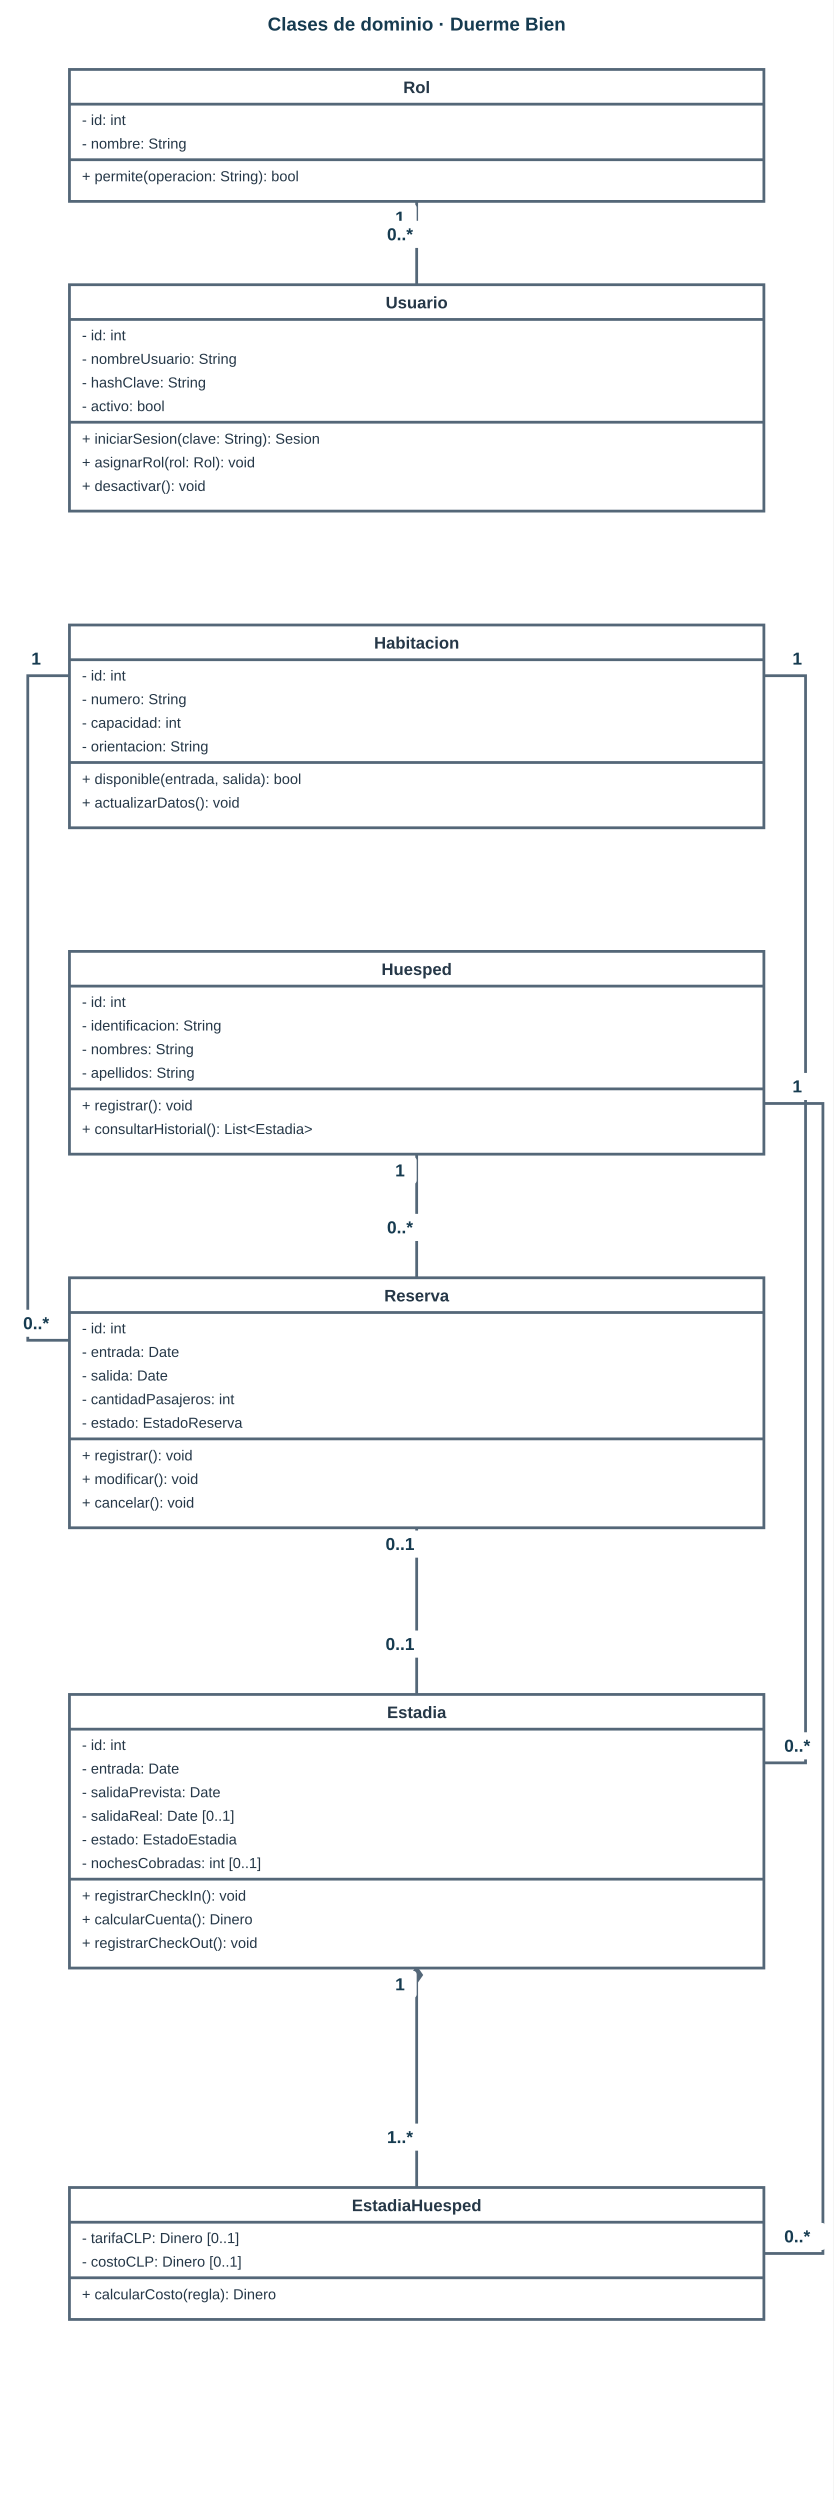
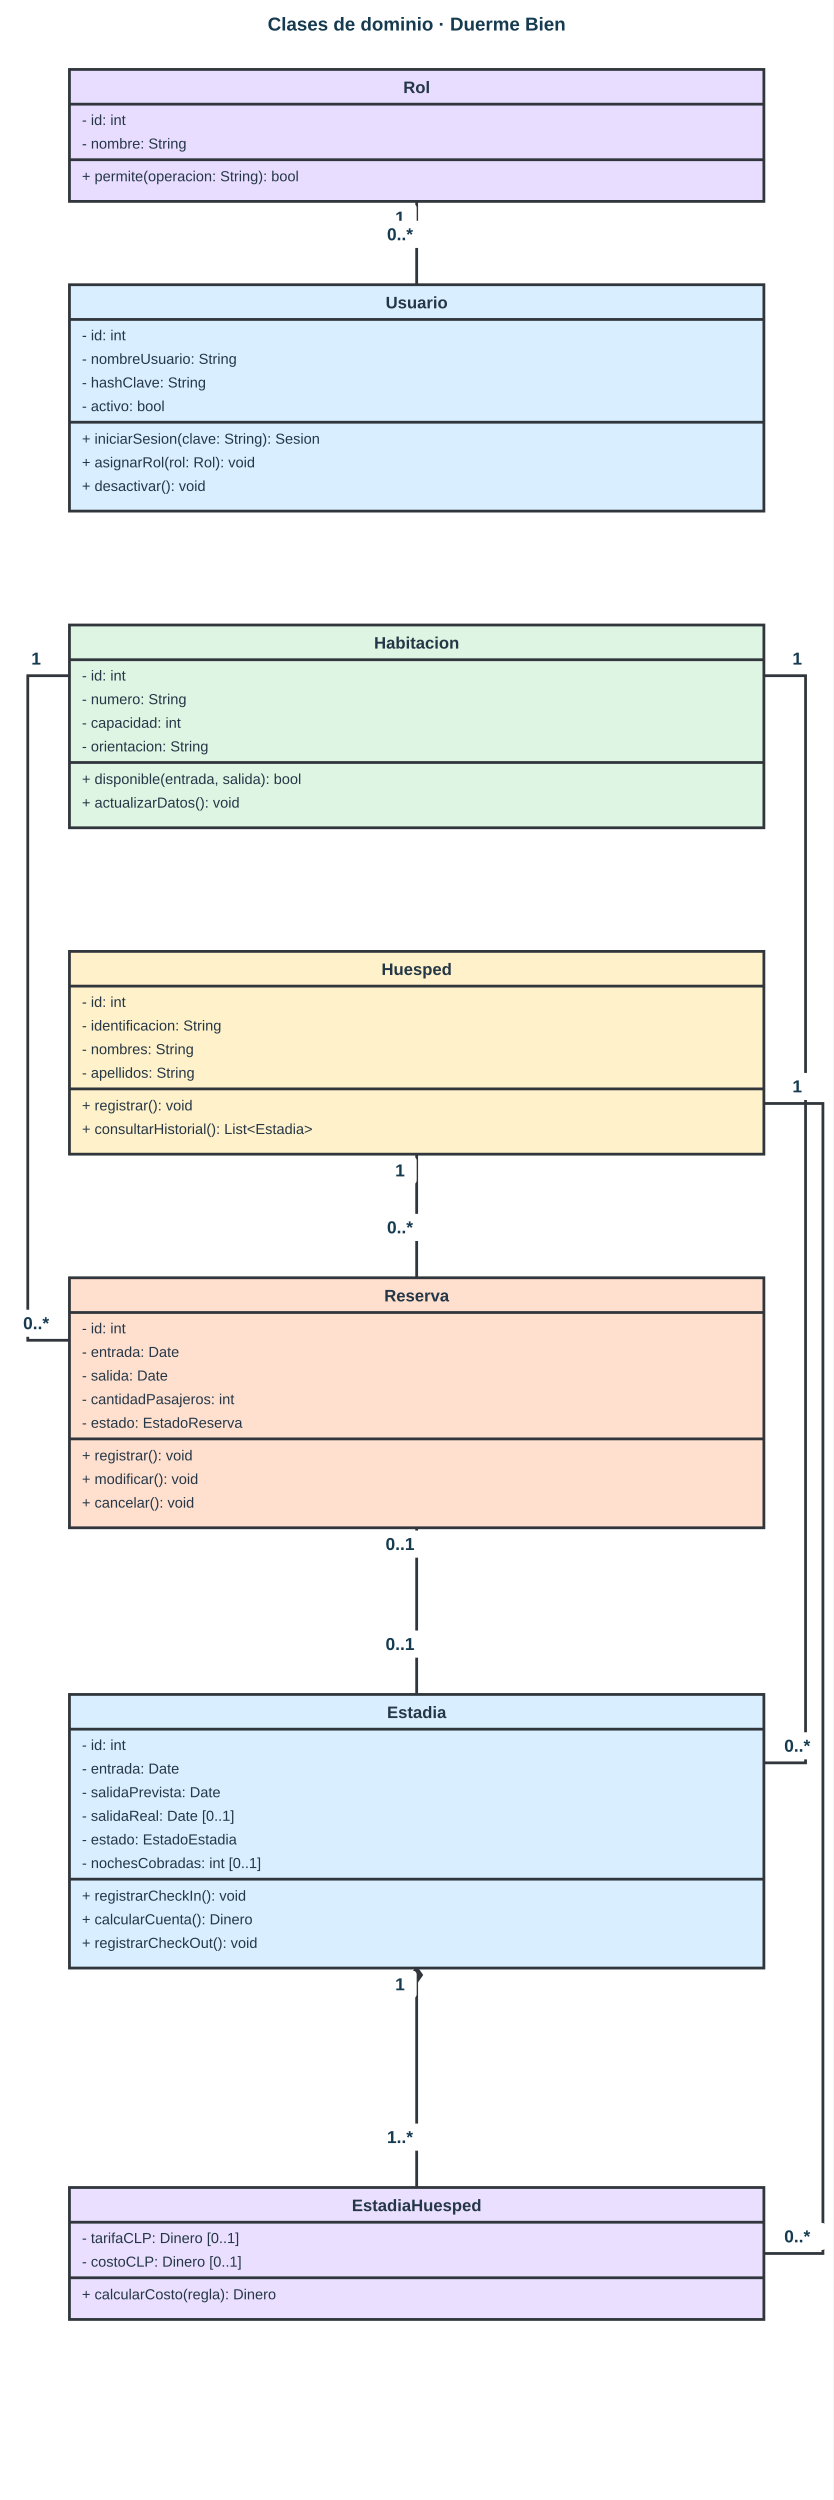
<svg xmlns="http://www.w3.org/2000/svg" width="1200" height="3600" viewBox="0 0 1200 3600">
  <rect width="100%" height="100%" fill="white" />
  <g font-family="Arial,sans-serif">
    <text x="600.0" y="44" font-size="27" text-anchor="middle" fill="#163b50" font-weight="bold">Clases de dominio · Duerme Bien</text>
-     <path d="M600.0,290 L600.0,410" fill="none" stroke="#546778" stroke-width="4" />
+     <path d="M600.0,290 L600.0,410" fill="none" stroke="#30363b" stroke-width="4" />
    <rect x="552.0" y="294.0" width="48" height="39" rx="5" fill="#ffffff" stroke="none" />
    <text x="576.0" y="322.0" font-size="25" text-anchor="middle" fill="#163b50" font-weight="bold">1</text>
    <rect x="535.0" y="318.0" width="82.0" height="39" rx="5" fill="#ffffff" stroke="none" />
    <text x="576.0" y="346.0" font-size="25" text-anchor="middle" fill="#163b50" font-weight="bold">0..*</text>
-     <path d="M100,973.0 L40,973 L40,1930 L100,1930.0" fill="none" stroke="#546778" stroke-width="4" />
+     <path d="M100,973.0 L40,973 L40,1930 L100,1930.0" fill="none" stroke="#30363b" stroke-width="4" />
    <rect x="28.0" y="929.0" width="48" height="39" rx="5" fill="#ffffff" stroke="none" />
    <text x="52.0" y="957.0" font-size="25" text-anchor="middle" fill="#163b50" font-weight="bold">1</text>
    <rect x="11.0" y="1886.0" width="82.0" height="39" rx="5" fill="#ffffff" stroke="none" />
    <text x="52.0" y="1914.0" font-size="25" text-anchor="middle" fill="#163b50" font-weight="bold">0..*</text>
-     <path d="M1100,973.0 L1160,973 L1160,2538.5 L1100,2538.5" fill="none" stroke="#546778" stroke-width="4" />
+     <path d="M1100,973.0 L1160,973 L1160,2538.5 L1100,2538.5" fill="none" stroke="#30363b" stroke-width="4" />
    <rect x="1124.0" y="929.0" width="48" height="39" rx="5" fill="#ffffff" stroke="none" />
    <text x="1148.0" y="957.0" font-size="25" text-anchor="middle" fill="#163b50" font-weight="bold">1</text>
    <rect x="1107.0" y="2494.5" width="82.0" height="39" rx="5" fill="#ffffff" stroke="none" />
    <text x="1148.0" y="2522.5" font-size="25" text-anchor="middle" fill="#163b50" font-weight="bold">0..*</text>
-     <path d="M600.0,1662 L600.0,1840" fill="none" stroke="#546778" stroke-width="4" />
+     <path d="M600.0,1662 L600.0,1840" fill="none" stroke="#30363b" stroke-width="4" />
    <rect x="552.0" y="1666.0" width="48" height="39" rx="5" fill="#ffffff" stroke="none" />
    <text x="576.0" y="1694.0" font-size="25" text-anchor="middle" fill="#163b50" font-weight="bold">1</text>
    <rect x="535.0" y="1748.0" width="82.0" height="39" rx="5" fill="#ffffff" stroke="none" />
    <text x="576.0" y="1776.0" font-size="25" text-anchor="middle" fill="#163b50" font-weight="bold">0..*</text>
-     <path d="M600.0,2200 L600.0,2440" fill="none" stroke="#546778" stroke-width="4" />
+     <path d="M600.0,2200 L600.0,2440" fill="none" stroke="#30363b" stroke-width="4" />
    <rect x="535.0" y="2204.0" width="82.0" height="39" rx="5" fill="#ffffff" stroke="none" />
    <text x="576.0" y="2232.0" font-size="25" text-anchor="middle" fill="#163b50" font-weight="bold">0..1</text>
    <rect x="535.0" y="2348.0" width="82.0" height="39" rx="5" fill="#ffffff" stroke="none" />
    <text x="576.0" y="2376.0" font-size="25" text-anchor="middle" fill="#163b50" font-weight="bold">0..1</text>
-     <path d="M600.0,2834 L600.0,3150" fill="none" stroke="#546778" stroke-width="4" />
-     <path d="M600.0,2834 L607.0,2844.0 L600.0,2854.0 L593.0,2844.0 Z" fill="#546778" stroke="#546778" stroke-width="4" />
+     <path d="M600.0,2834 L600.0,3150" fill="none" stroke="#30363b" stroke-width="4" />
+     <path d="M600.0,2834 L607.0,2844.0 L600.0,2854.0 L593.0,2844.0 Z" fill="#30363b" stroke="#30363b" stroke-width="4" />
    <rect x="552.0" y="2838.0" width="48" height="39" rx="5" fill="#ffffff" stroke="none" />
    <text x="576.0" y="2866.0" font-size="25" text-anchor="middle" fill="#163b50" font-weight="bold">1</text>
    <rect x="535.0" y="3058.0" width="82.0" height="39" rx="5" fill="#ffffff" stroke="none" />
    <text x="576.0" y="3086.0" font-size="25" text-anchor="middle" fill="#163b50" font-weight="bold">1..*</text>
-     <path d="M1100,1589.0 L1185,1589 L1185,3245 L1100,3245.0" fill="none" stroke="#546778" stroke-width="4" />
+     <path d="M1100,1589.0 L1185,1589 L1185,3245 L1100,3245.0" fill="none" stroke="#30363b" stroke-width="4" />
    <rect x="1124.0" y="1545.0" width="48" height="39" rx="5" fill="#ffffff" stroke="none" />
    <text x="1148.0" y="1573.0" font-size="25" text-anchor="middle" fill="#163b50" font-weight="bold">1</text>
    <rect x="1107.0" y="3201.0" width="82.0" height="39" rx="5" fill="#ffffff" stroke="none" />
    <text x="1148.0" y="3229.0" font-size="25" text-anchor="middle" fill="#163b50" font-weight="bold">0..*</text>
-     <path d="M100,100 L1100,100 L1100,290 L100,290 Z" fill="#ffffff" stroke="#546778" stroke-width="4" />
-     <path d="M100,150 L1100,150" fill="none" stroke="#546778" stroke-width="4" />
+     <path d="M100,100 L1100,100 L1100,290 L100,290 Z" fill="#e8ddff" stroke="#30363b" stroke-width="4" />
+     <path d="M100,150 L1100,150" fill="none" stroke="#30363b" stroke-width="4" />
    <text x="600.0" y="134" font-size="24" text-anchor="middle" fill="#253747" font-weight="bold">Rol</text>
    <text x="118" y="180" font-size="21" text-anchor="start" fill="#253747" font-weight="normal">- id: int</text>
    <text x="118" y="214" font-size="21" text-anchor="start" fill="#253747" font-weight="normal">- nombre: String</text>
-     <path d="M100,230 L1100,230" fill="none" stroke="#546778" stroke-width="4" />
+     <path d="M100,230 L1100,230" fill="none" stroke="#30363b" stroke-width="4" />
    <text x="118" y="261" font-size="21" text-anchor="start" fill="#253747" font-weight="normal">+ permite(operacion: String): bool</text>
-     <path d="M100,410 L1100,410 L1100,736 L100,736 Z" fill="#ffffff" stroke="#546778" stroke-width="4" />
-     <path d="M100,460 L1100,460" fill="none" stroke="#546778" stroke-width="4" />
+     <path d="M100,410 L1100,410 L1100,736 L100,736 Z" fill="#d9efff" stroke="#30363b" stroke-width="4" />
+     <path d="M100,460 L1100,460" fill="none" stroke="#30363b" stroke-width="4" />
    <text x="600.0" y="444" font-size="24" text-anchor="middle" fill="#253747" font-weight="bold">Usuario</text>
    <text x="118" y="490" font-size="21" text-anchor="start" fill="#253747" font-weight="normal">- id: int</text>
    <text x="118" y="524" font-size="21" text-anchor="start" fill="#253747" font-weight="normal">- nombreUsuario: String</text>
    <text x="118" y="558" font-size="21" text-anchor="start" fill="#253747" font-weight="normal">- hashClave: String</text>
    <text x="118" y="592" font-size="21" text-anchor="start" fill="#253747" font-weight="normal">- activo: bool</text>
-     <path d="M100,608 L1100,608" fill="none" stroke="#546778" stroke-width="4" />
+     <path d="M100,608 L1100,608" fill="none" stroke="#30363b" stroke-width="4" />
    <text x="118" y="639" font-size="21" text-anchor="start" fill="#253747" font-weight="normal">+ iniciarSesion(clave: String): Sesion</text>
    <text x="118" y="673" font-size="21" text-anchor="start" fill="#253747" font-weight="normal">+ asignarRol(rol: Rol): void</text>
    <text x="118" y="707" font-size="21" text-anchor="start" fill="#253747" font-weight="normal">+ desactivar(): void</text>
-     <path d="M100,900 L1100,900 L1100,1192 L100,1192 Z" fill="#ffffff" stroke="#546778" stroke-width="4" />
-     <path d="M100,950 L1100,950" fill="none" stroke="#546778" stroke-width="4" />
+     <path d="M100,900 L1100,900 L1100,1192 L100,1192 Z" fill="#dff5e3" stroke="#30363b" stroke-width="4" />
+     <path d="M100,950 L1100,950" fill="none" stroke="#30363b" stroke-width="4" />
    <text x="600.0" y="934" font-size="24" text-anchor="middle" fill="#253747" font-weight="bold">Habitacion</text>
    <text x="118" y="980" font-size="21" text-anchor="start" fill="#253747" font-weight="normal">- id: int</text>
    <text x="118" y="1014" font-size="21" text-anchor="start" fill="#253747" font-weight="normal">- numero: String</text>
    <text x="118" y="1048" font-size="21" text-anchor="start" fill="#253747" font-weight="normal">- capacidad: int</text>
    <text x="118" y="1082" font-size="21" text-anchor="start" fill="#253747" font-weight="normal">- orientacion: String</text>
-     <path d="M100,1098 L1100,1098" fill="none" stroke="#546778" stroke-width="4" />
+     <path d="M100,1098 L1100,1098" fill="none" stroke="#30363b" stroke-width="4" />
    <text x="118" y="1129" font-size="21" text-anchor="start" fill="#253747" font-weight="normal">+ disponible(entrada, salida): bool</text>
    <text x="118" y="1163" font-size="21" text-anchor="start" fill="#253747" font-weight="normal">+ actualizarDatos(): void</text>
-     <path d="M100,1370 L1100,1370 L1100,1662 L100,1662 Z" fill="#ffffff" stroke="#546778" stroke-width="4" />
-     <path d="M100,1420 L1100,1420" fill="none" stroke="#546778" stroke-width="4" />
+     <path d="M100,1370 L1100,1370 L1100,1662 L100,1662 Z" fill="#fff1c9" stroke="#30363b" stroke-width="4" />
+     <path d="M100,1420 L1100,1420" fill="none" stroke="#30363b" stroke-width="4" />
    <text x="600.0" y="1404" font-size="24" text-anchor="middle" fill="#253747" font-weight="bold">Huesped</text>
    <text x="118" y="1450" font-size="21" text-anchor="start" fill="#253747" font-weight="normal">- id: int</text>
    <text x="118" y="1484" font-size="21" text-anchor="start" fill="#253747" font-weight="normal">- identificacion: String</text>
    <text x="118" y="1518" font-size="21" text-anchor="start" fill="#253747" font-weight="normal">- nombres: String</text>
    <text x="118" y="1552" font-size="21" text-anchor="start" fill="#253747" font-weight="normal">- apellidos: String</text>
-     <path d="M100,1568 L1100,1568" fill="none" stroke="#546778" stroke-width="4" />
+     <path d="M100,1568 L1100,1568" fill="none" stroke="#30363b" stroke-width="4" />
    <text x="118" y="1599" font-size="21" text-anchor="start" fill="#253747" font-weight="normal">+ registrar(): void</text>
    <text x="118" y="1633" font-size="21" text-anchor="start" fill="#253747" font-weight="normal">+ consultarHistorial(): List&lt;Estadia&gt;</text>
-     <path d="M100,1840 L1100,1840 L1100,2200 L100,2200 Z" fill="#ffffff" stroke="#546778" stroke-width="4" />
-     <path d="M100,1890 L1100,1890" fill="none" stroke="#546778" stroke-width="4" />
+     <path d="M100,1840 L1100,1840 L1100,2200 L100,2200 Z" fill="#ffe0cf" stroke="#30363b" stroke-width="4" />
+     <path d="M100,1890 L1100,1890" fill="none" stroke="#30363b" stroke-width="4" />
    <text x="600.0" y="1874" font-size="24" text-anchor="middle" fill="#253747" font-weight="bold">Reserva</text>
    <text x="118" y="1920" font-size="21" text-anchor="start" fill="#253747" font-weight="normal">- id: int</text>
    <text x="118" y="1954" font-size="21" text-anchor="start" fill="#253747" font-weight="normal">- entrada: Date</text>
    <text x="118" y="1988" font-size="21" text-anchor="start" fill="#253747" font-weight="normal">- salida: Date</text>
    <text x="118" y="2022" font-size="21" text-anchor="start" fill="#253747" font-weight="normal">- cantidadPasajeros: int</text>
    <text x="118" y="2056" font-size="21" text-anchor="start" fill="#253747" font-weight="normal">- estado: EstadoReserva</text>
-     <path d="M100,2072 L1100,2072" fill="none" stroke="#546778" stroke-width="4" />
+     <path d="M100,2072 L1100,2072" fill="none" stroke="#30363b" stroke-width="4" />
    <text x="118" y="2103" font-size="21" text-anchor="start" fill="#253747" font-weight="normal">+ registrar(): void</text>
    <text x="118" y="2137" font-size="21" text-anchor="start" fill="#253747" font-weight="normal">+ modificar(): void</text>
    <text x="118" y="2171" font-size="21" text-anchor="start" fill="#253747" font-weight="normal">+ cancelar(): void</text>
-     <path d="M100,2440 L1100,2440 L1100,2834 L100,2834 Z" fill="#ffffff" stroke="#546778" stroke-width="4" />
-     <path d="M100,2490 L1100,2490" fill="none" stroke="#546778" stroke-width="4" />
+     <path d="M100,2440 L1100,2440 L1100,2834 L100,2834 Z" fill="#d9efff" stroke="#30363b" stroke-width="4" />
+     <path d="M100,2490 L1100,2490" fill="none" stroke="#30363b" stroke-width="4" />
    <text x="600.0" y="2474" font-size="24" text-anchor="middle" fill="#253747" font-weight="bold">Estadia</text>
    <text x="118" y="2520" font-size="21" text-anchor="start" fill="#253747" font-weight="normal">- id: int</text>
    <text x="118" y="2554" font-size="21" text-anchor="start" fill="#253747" font-weight="normal">- entrada: Date</text>
    <text x="118" y="2588" font-size="21" text-anchor="start" fill="#253747" font-weight="normal">- salidaPrevista: Date</text>
    <text x="118" y="2622" font-size="21" text-anchor="start" fill="#253747" font-weight="normal">- salidaReal: Date [0..1]</text>
    <text x="118" y="2656" font-size="21" text-anchor="start" fill="#253747" font-weight="normal">- estado: EstadoEstadia</text>
    <text x="118" y="2690" font-size="21" text-anchor="start" fill="#253747" font-weight="normal">- nochesCobradas: int [0..1]</text>
-     <path d="M100,2706 L1100,2706" fill="none" stroke="#546778" stroke-width="4" />
+     <path d="M100,2706 L1100,2706" fill="none" stroke="#30363b" stroke-width="4" />
    <text x="118" y="2737" font-size="21" text-anchor="start" fill="#253747" font-weight="normal">+ registrarCheckIn(): void</text>
    <text x="118" y="2771" font-size="21" text-anchor="start" fill="#253747" font-weight="normal">+ calcularCuenta(): Dinero</text>
    <text x="118" y="2805" font-size="21" text-anchor="start" fill="#253747" font-weight="normal">+ registrarCheckOut(): void</text>
-     <path d="M100,3150 L1100,3150 L1100,3340 L100,3340 Z" fill="#ffffff" stroke="#546778" stroke-width="4" />
-     <path d="M100,3200 L1100,3200" fill="none" stroke="#546778" stroke-width="4" />
+     <path d="M100,3150 L1100,3150 L1100,3340 L100,3340 Z" fill="#eadfff" stroke="#30363b" stroke-width="4" />
+     <path d="M100,3200 L1100,3200" fill="none" stroke="#30363b" stroke-width="4" />
    <text x="600.0" y="3184" font-size="24" text-anchor="middle" fill="#253747" font-weight="bold">EstadiaHuesped</text>
    <text x="118" y="3230" font-size="21" text-anchor="start" fill="#253747" font-weight="normal">- tarifaCLP: Dinero [0..1]</text>
    <text x="118" y="3264" font-size="21" text-anchor="start" fill="#253747" font-weight="normal">- costoCLP: Dinero [0..1]</text>
-     <path d="M100,3280 L1100,3280" fill="none" stroke="#546778" stroke-width="4" />
+     <path d="M100,3280 L1100,3280" fill="none" stroke="#30363b" stroke-width="4" />
    <text x="118" y="3311" font-size="21" text-anchor="start" fill="#253747" font-weight="normal">+ calcularCosto(regla): Dinero</text>
  </g>
</svg>
